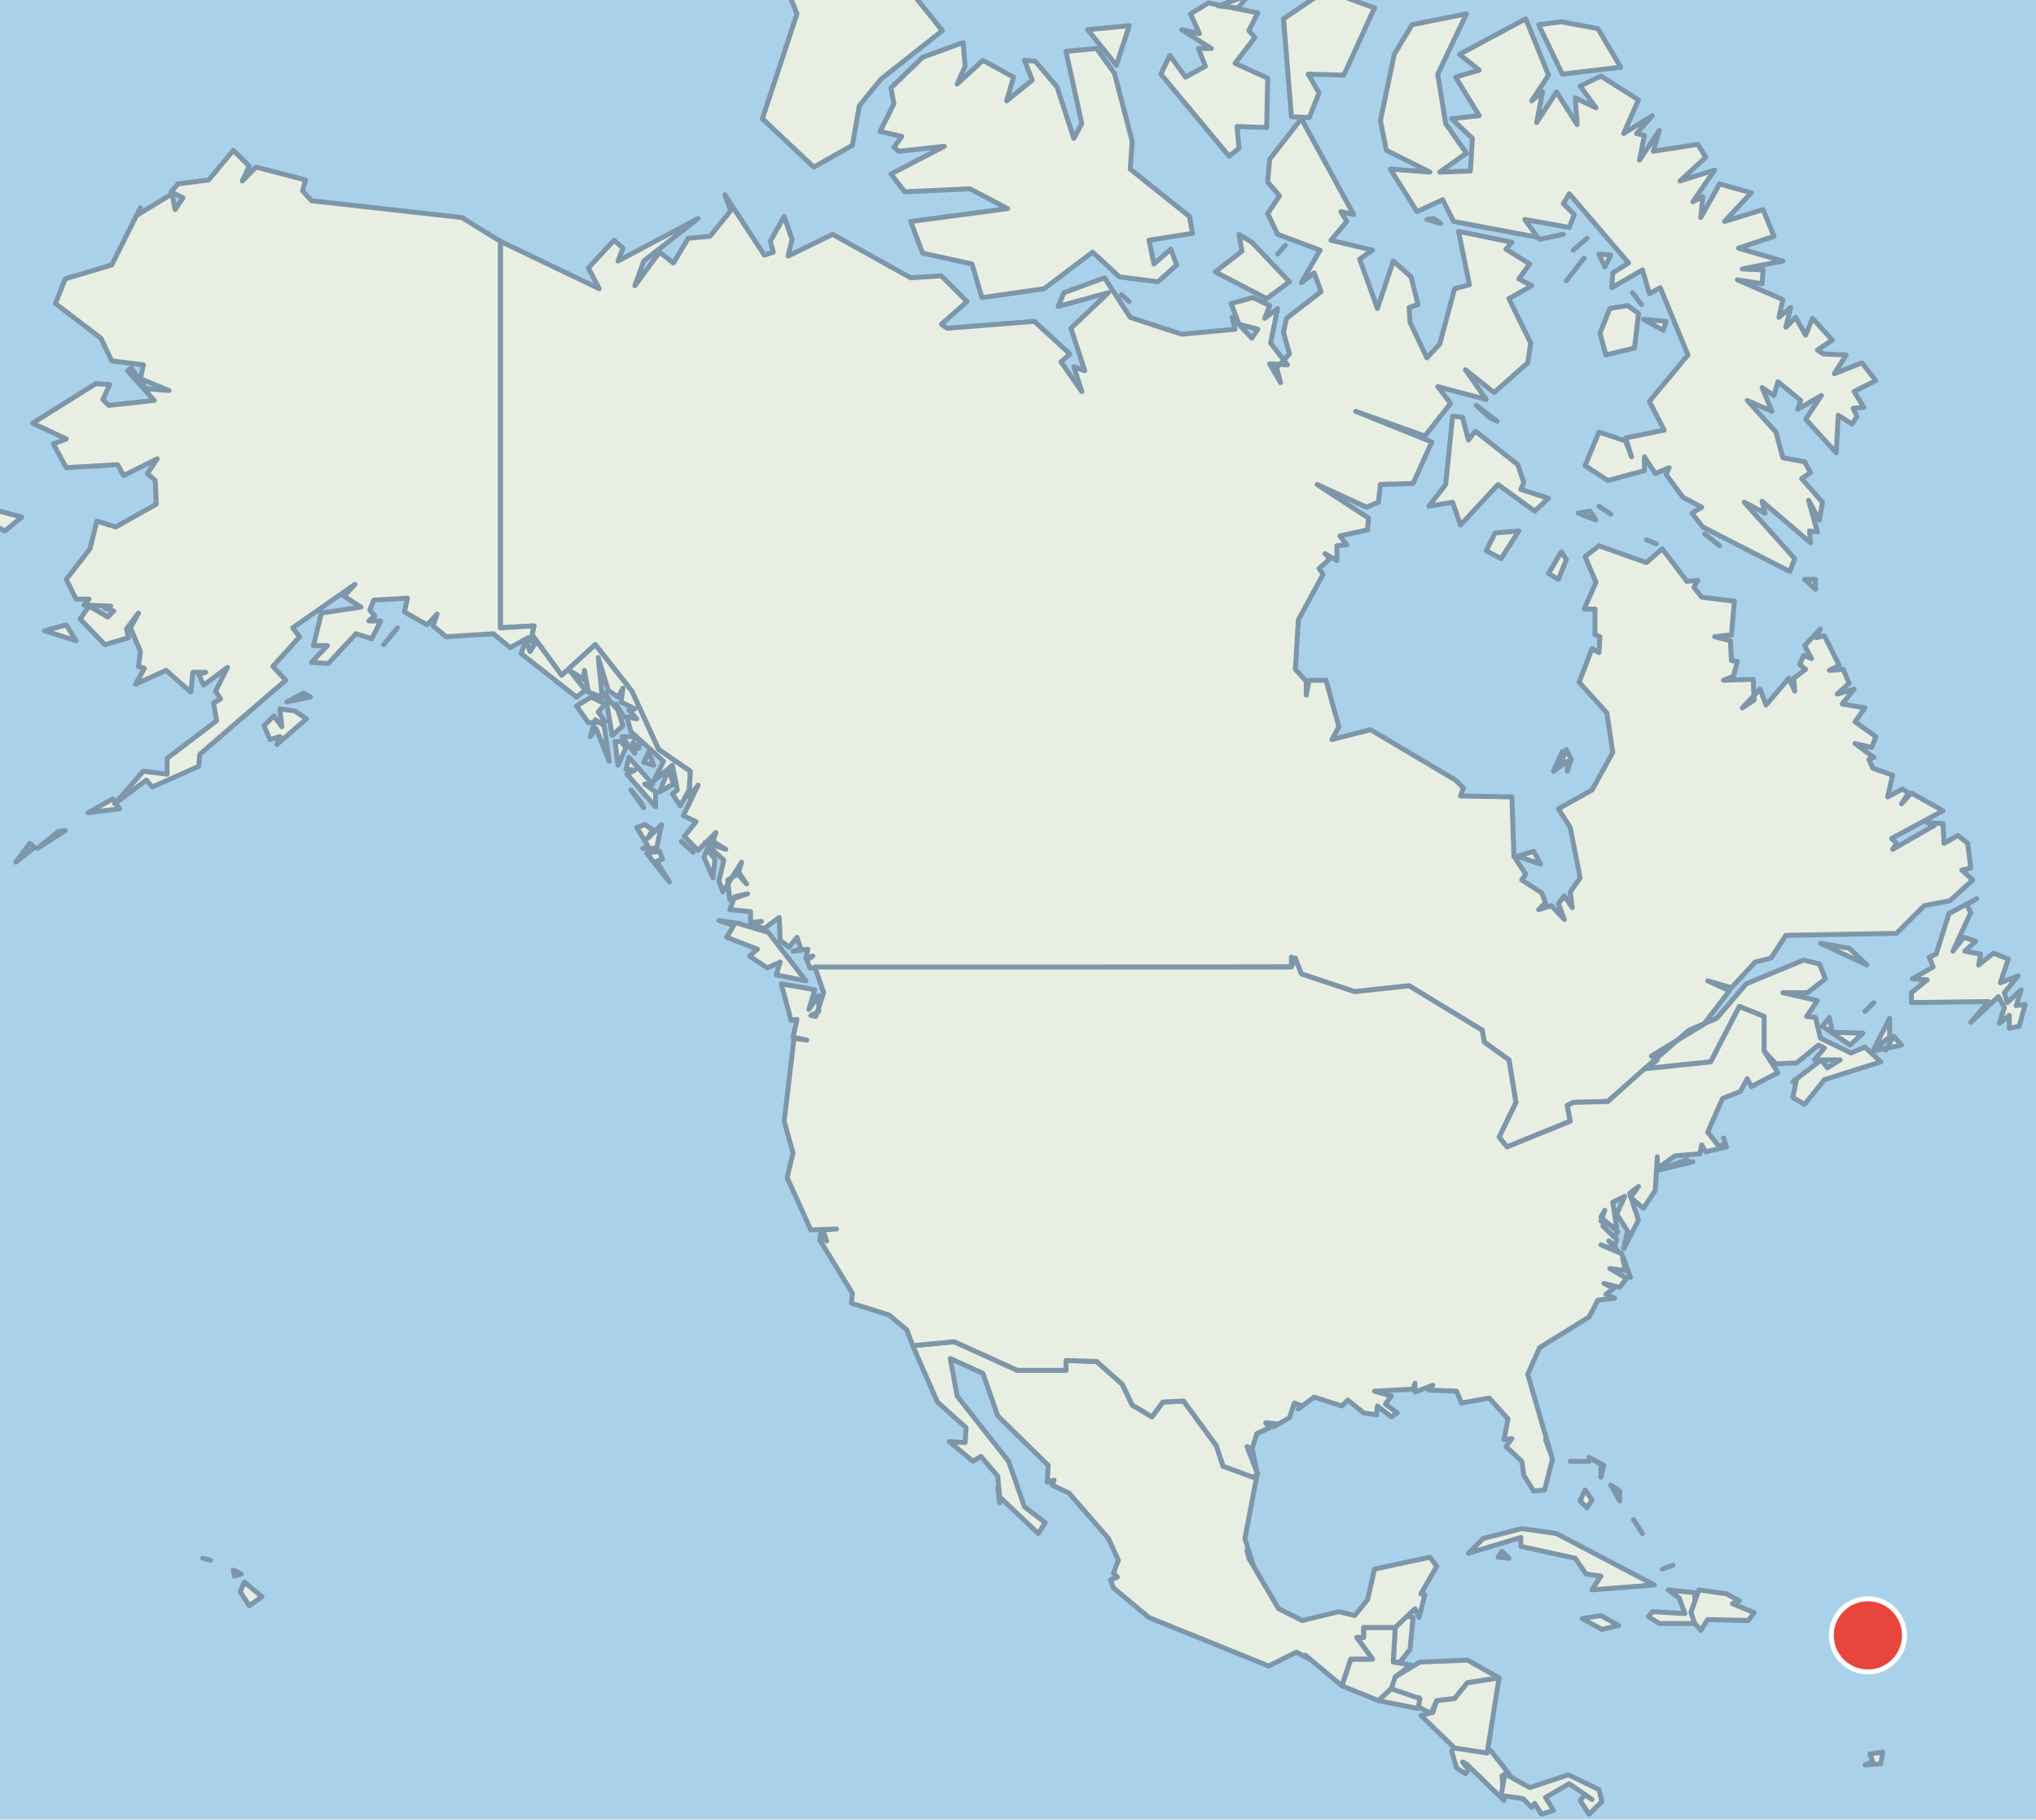
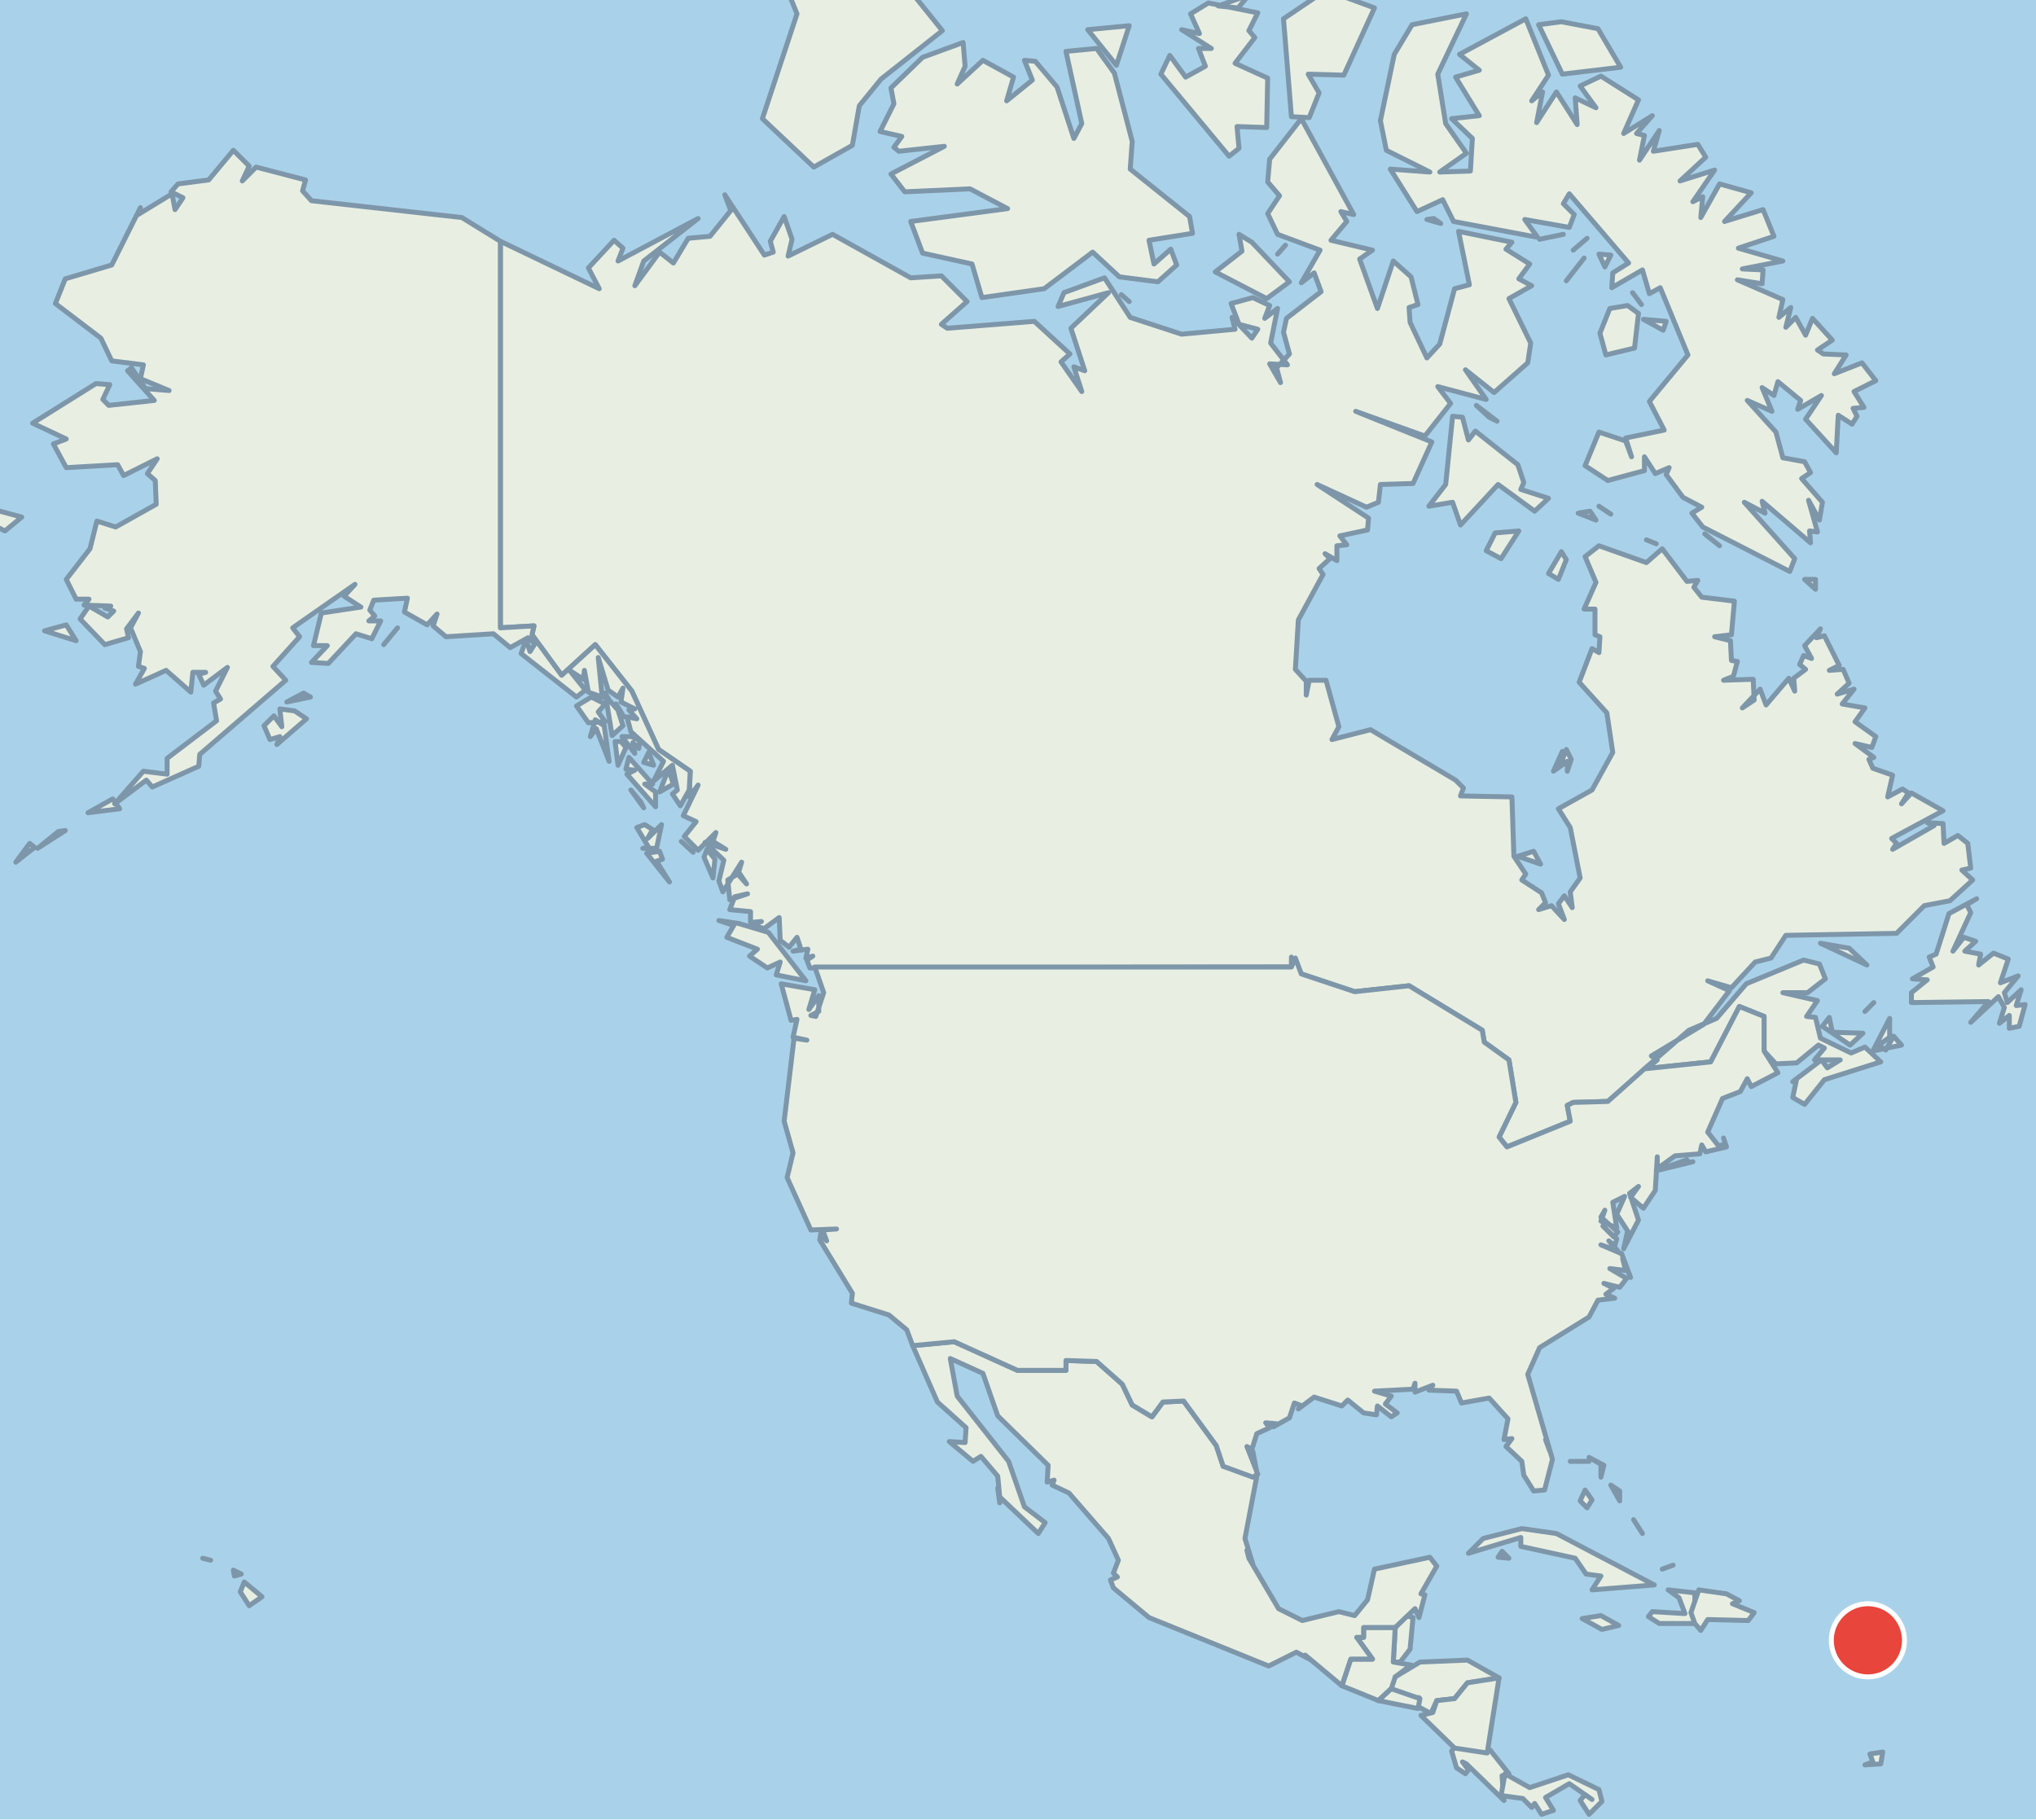
<svg xmlns="http://www.w3.org/2000/svg" viewBox="-2.967 -1.962 2.059 1.840" preserveAspectRatio="xMidYMid meet">
  <rect x="-2.967" y="-1.962" width="2.059" height="1.840" fill="#a9d2ea" />
  <g stroke="#7e96a9" stroke-width="0.005" stroke-linejoin="round">
    <path d="M-1.348,-0.468 -1.348,-0.481 -1.36,-0.488 -1.345,-0.48 -1.348,-0.468Z M-1.275,-0.379 -1.286,-0.375 -1.275,-0.379Z M-1.357,-0.445 -1.362,-0.437 -1.369,-0.444 -1.364,-0.455 -1.357,-0.445Z M-1.37,-0.484 -1.36,-0.484 -1.379,-0.484 -1.37,-0.484Z M-1.338,-0.46 -1.329,-0.454 -1.329,-0.444 -1.338,-0.46Z M-1.306,-0.411 -1.315,-0.425 -1.306,-0.411Z" fill="#e8efe2" />
    <path d="M-1.556,-0.316 -1.545,-0.328 -1.538,-0.326 -1.541,-0.294 -1.551,-0.281 -1.558,-0.281 -1.556,-0.316Z" fill="#e8efe2" />
    <path d="M-2.315,-1.128 -2.307,-1.123 -2.312,-1.114 -2.298,-1.128 -2.303,-1.104 -2.317,-1.104 -2.311,-1.105 -2.323,-1.125 -2.315,-1.128Z M-2.3,-1.101 -2.297,-1.093 -2.303,-1.091 -2.29,-1.07 -2.313,-1.099 -2.3,-1.101Z M-2.22,-1.028 -2.19,-1.019 -2.152,-0.97 -2.182,-0.976 -2.178,-0.989 -2.191,-0.983 -2.209,-0.995 -2.201,-1.002 -2.232,-1.014 -2.225,-1.026 -2.24,-1.031 -2.22,-1.028Z M-2.269,-1.182 -2.301,-1.204 -2.328,-1.263 -2.365,-1.31 -2.399,-1.279 -2.429,-1.32 -2.427,-1.329 -2.461,-1.327 -2.461,-1.718 -2.361,-1.67 -2.372,-1.691 -2.346,-1.719 -2.337,-1.711 -2.342,-1.698 -2.261,-1.741 -2.316,-1.698 -2.325,-1.673 -2.3,-1.707 -2.286,-1.696 -2.271,-1.721 -2.249,-1.723 -2.228,-1.749 -2.234,-1.765 -2.194,-1.704 -2.185,-1.707 -2.188,-1.718 -2.174,-1.743 -2.166,-1.72 -2.17,-1.703 -2.125,-1.725 -2.046,-1.681 -2.015,-1.683 -1.989,-1.657 -2.015,-1.634 -2.009,-1.63 -1.921,-1.637 -1.885,-1.604 -1.894,-1.596 -1.873,-1.566 -1.881,-1.591 -1.87,-1.587 -1.884,-1.63 -1.846,-1.666 -1.897,-1.652 -1.891,-1.666 -1.85,-1.681 -1.824,-1.641 -1.772,-1.624 -1.718,-1.629 -1.721,-1.641 -1.701,-1.62 -1.695,-1.629 -1.714,-1.634 -1.722,-1.655 -1.7,-1.661 -1.683,-1.653 -1.688,-1.64 -1.675,-1.65 -1.682,-1.615 -1.665,-1.593 -1.683,-1.594 -1.672,-1.575 -1.676,-1.59 -1.663,-1.604 -1.669,-1.626 -1.666,-1.64 -1.631,-1.667 -1.638,-1.686 -1.651,-1.676 -1.632,-1.709 -1.675,-1.725 -1.685,-1.746 -1.673,-1.764 -1.685,-1.778 -1.683,-1.801 -1.651,-1.842 -1.598,-1.745 -1.611,-1.748 -1.605,-1.738 -1.621,-1.719 -1.579,-1.709 -1.592,-1.7 -1.574,-1.65 -1.558,-1.698 -1.54,-1.682 -1.533,-1.654 -1.542,-1.651 -1.541,-1.636 -1.524,-1.6 -1.511,-1.614 -1.496,-1.67 -1.481,-1.674 -1.492,-1.728 -1.438,-1.717 -1.444,-1.71 -1.42,-1.695 -1.431,-1.68 -1.418,-1.673 -1.441,-1.66 -1.419,-1.615 -1.422,-1.595 -1.456,-1.565 -1.485,-1.588 -1.464,-1.558 -1.513,-1.571 -1.5,-1.554 -1.526,-1.521 -1.596,-1.546 -1.519,-1.515 -1.538,-1.473 -1.571,-1.472 -1.573,-1.454 -1.585,-1.449 -1.635,-1.472 -1.583,-1.438 -1.584,-1.426 -1.612,-1.42 -1.605,-1.411 -1.615,-1.41 -1.615,-1.395 -1.627,-1.402 -1.622,-1.397 -1.633,-1.387 -1.629,-1.381 -1.654,-1.335 -1.657,-1.285 -1.646,-1.273 -1.646,-1.259 -1.643,-1.274 -1.626,-1.274 -1.613,-1.227 -1.62,-1.214 -1.581,-1.224 -1.495,-1.173 -1.487,-1.165 -1.49,-1.157 -1.438,-1.156 -1.436,-1.096 -1.424,-1.078 -1.428,-1.072 -1.408,-1.059 -1.404,-1.049 -1.411,-1.042 -1.398,-1.046 -1.385,-1.032 -1.391,-1.048 -1.385,-1.056 -1.377,-1.044 -1.379,-1.06 -1.369,-1.074 -1.379,-1.125 -1.391,-1.144 -1.357,-1.163 -1.336,-1.201 -1.342,-1.241 -1.37,-1.272 -1.357,-1.306 -1.35,-1.302 -1.349,-1.318 -1.354,-1.32 -1.354,-1.346 -1.365,-1.346 -1.353,-1.373 -1.364,-1.399 -1.35,-1.41 -1.302,-1.393 -1.286,-1.407 -1.261,-1.374 -1.25,-1.375 -1.254,-1.368 -1.246,-1.358 -1.213,-1.354 -1.216,-1.32 -1.233,-1.318 -1.217,-1.314 -1.216,-1.294 -1.21,-1.293 -1.214,-1.278 -1.224,-1.274 -1.194,-1.275 -1.193,-1.254 -1.205,-1.246 -1.187,-1.265 -1.181,-1.249 -1.158,-1.276 -1.152,-1.263 -1.153,-1.276 -1.141,-1.285 -1.147,-1.29 -1.143,-1.299 -1.135,-1.296 -1.142,-1.309 -1.126,-1.326 -1.13,-1.317 -1.122,-1.319 -1.107,-1.289 -1.117,-1.284 -1.103,-1.285 -1.097,-1.271 -1.109,-1.26 -1.092,-1.265 -1.104,-1.25 -1.081,-1.246 -1.091,-1.232 -1.07,-1.217 -1.074,-1.206 -1.091,-1.21 -1.072,-1.196 -1.077,-1.194 -1.073,-1.185 -1.053,-1.178 -1.058,-1.156 -1.043,-1.164 -1.037,-1.16 -1.044,-1.149 -1.034,-1.16 -1.002,-1.142 -1.054,-1.114 -1.049,-1.109 -1.053,-1.103 -1.011,-1.127 -1.018,-1.13 -1.002,-1.129 -1.001,-1.109 -0.987,-1.117 -0.977,-1.109 -0.974,-1.084 -0.983,-1.082 -0.972,-1.072 -0.995,-1.051 -1.021,-1.046 -1.049,-1.018 -1.161,-1.016 -1.176,-0.993 -1.192,-0.989 -1.216,-0.963 -1.24,-0.97 -1.218,-0.96 -1.244,-0.926 -1.297,-0.894 -1.291,-0.89 -1.341,-0.848 -1.376,-0.847 -1.382,-0.844 -1.379,-0.828 -1.443,-0.802 -1.451,-0.812 -1.434,-0.847 -1.441,-0.89 -1.466,-0.908 -1.468,-0.92 -1.542,-0.965 -1.597,-0.959 -1.651,-0.977 -1.661,-0.994 -1.661,-0.984 -2.148,-0.983 -2.151,-0.991 -2.145,-0.995 -2.152,-0.993 -2.15,-1.002 -2.165,-1 -2.157,-1.002 -2.161,-1.014 -2.169,-1.004 -2.178,-1.011 -2.179,-1.034 -2.194,-1.023 -2.207,-1.026 -2.197,-1.03 -2.208,-1.029 -2.208,-1.04 -2.229,-1.042 -2.224,-1.055 -2.211,-1.058 -2.229,-1.052 -2.231,-1.072 -2.221,-1.078 -2.212,-1.068 -2.22,-1.08 -2.217,-1.09 -2.236,-1.06 -2.24,-1.071 -2.235,-1.092 -2.254,-1.11 -2.233,-1.103 -2.246,-1.111 -2.243,-1.12 -2.261,-1.102 -2.275,-1.116 -2.263,-1.131 -2.276,-1.137 -2.261,-1.168 -2.27,-1.156 -2.269,-1.182Z M-1.917,-2.309 -1.909,-2.284 -1.977,-2.281 -1.917,-2.309Z M-1.928,-2.261 -1.913,-2.258 -1.935,-2.239 -1.923,-2.213 -1.954,-2.199 -1.977,-2.237 -1.928,-2.261Z M-2.017,-2.2 -2.03,-2.183 -2.021,-2.167 -2.029,-2.164 -2.024,-2.148 -2.046,-2.118 -2.059,-2.127 -2.057,-2.158 -2.077,-2.107 -2.087,-2.121 -2.093,-2.087 -2.145,-2.107 -2.079,-2.196 -2.017,-2.2Z M-1.89,-2.102 -1.866,-2.075 -1.862,-2.099 -1.848,-2.098 -1.841,-2.076 -1.849,-2.036 -1.867,-2.024 -1.899,-2.032 -1.973,-1.988 -1.996,-2.006 -1.938,-2.043 -1.985,-2.032 -1.98,-2.056 -1.99,-2.057 -2.02,-2.026 -2.053,-2.046 -2.01,-2.075 -2.045,-2.072 -2.007,-2.09 -2.036,-2.094 -2.003,-2.11 -2.022,-2.119 -2.007,-2.134 -1.938,-2.065 -1.903,-2.063 -1.918,-2.092 -1.91,-2.105 -1.925,-2.127 -1.899,-2.158 -1.89,-2.102Z M-1.999,-1.877 -1.973,-1.901 -1.942,-1.884 -1.949,-1.86 -1.923,-1.881 -1.931,-1.901 -1.92,-1.9 -1.898,-1.874 -1.881,-1.822 -1.873,-1.837 -1.889,-1.91 -1.858,-1.913 -1.84,-1.888 -1.822,-1.819 -1.824,-1.791 -1.764,-1.743 -1.761,-1.726 -1.805,-1.719 -1.8,-1.695 -1.783,-1.71 -1.777,-1.694 -1.796,-1.677 -1.835,-1.682 -1.862,-1.707 -1.911,-1.67 -1.974,-1.661 -1.984,-1.695 -2.034,-1.706 -2.046,-1.738 -1.948,-1.751 -1.986,-1.771 -2.052,-1.768 -2.066,-1.786 -2.012,-1.814 -2.058,-1.809 -2.063,-1.813 -2.055,-1.824 -2.077,-1.829 -2.063,-1.857 -2.066,-1.873 -2.034,-1.904 -1.993,-1.919 -1.991,-1.895 -1.999,-1.877Z M-2.09,-1.969 -2.051,-1.977 -2.014,-1.931 -2.076,-1.882 -2.098,-1.855 -2.105,-1.815 -2.144,-1.793 -2.196,-1.842 -2.161,-1.948 -2.176,-1.985 -2.121,-1.998 -2.09,-1.969Z M-1.213,-2.797 -1.159,-2.784 -1.195,-2.745 -1.133,-2.78 -1.068,-2.704 -1.199,-2.575 -1.131,-2.598 -1.258,-2.448 -1.232,-2.443 -1.246,-2.412 -1.342,-2.388 -1.301,-2.345 -1.371,-2.348 -1.299,-2.315 -1.334,-2.296 -1.312,-2.281 -1.361,-2.249 -1.37,-2.201 -1.432,-2.196 -1.361,-2.16 -1.41,-2.11 -1.44,-2.151 -1.435,-2.132 -1.543,-2.127 -1.545,-2.154 -1.546,-2.128 -1.563,-2.133 -1.562,-2.159 -1.546,-2.178 -1.515,-2.186 -1.538,-2.23 -1.532,-2.24 -1.479,-2.2 -1.442,-2.252 -1.481,-2.212 -1.493,-2.247 -1.47,-2.268 -1.482,-2.273 -1.48,-2.298 -1.494,-2.262 -1.528,-2.268 -1.515,-2.32 -1.427,-2.339 -1.473,-2.34 -1.459,-2.345 -1.508,-2.421 -1.51,-2.463 -1.461,-2.46 -1.405,-2.398 -1.398,-2.404 -1.448,-2.469 -1.341,-2.527 -1.374,-2.537 -1.342,-2.591 -1.414,-2.504 -1.486,-2.49 -1.512,-2.502 -1.454,-2.559 -1.531,-2.505 -1.558,-2.532 -1.482,-2.575 -1.564,-2.545 -1.57,-2.556 -1.529,-2.603 -1.6,-2.616 -1.537,-2.673 -1.484,-2.658 -1.512,-2.688 -1.482,-2.718 -1.386,-2.642 -1.439,-2.712 -1.41,-2.737 -1.414,-2.763 -1.374,-2.749 -1.399,-2.781 -1.394,-2.786 -1.327,-2.73 -1.319,-2.74 -1.346,-2.796 -1.268,-2.755 -1.282,-2.787 -1.213,-2.797Z M-1.666,-2.235 -1.625,-2.225 -1.68,-2.222 -1.666,-2.235Z M-1.633,-2.03 -1.633,-2.006 -1.653,-2.004 -1.686,-2.032 -1.656,-2.071 -1.633,-2.03Z M-1.745,-1.959 -1.695,-1.949 -1.704,-1.931 -1.698,-1.924 -1.718,-1.898 -1.685,-1.883 -1.686,-1.833 -1.716,-1.834 -1.714,-1.812 -1.724,-1.804 -1.793,-1.887 -1.784,-1.906 -1.768,-1.884 -1.748,-1.895 -1.755,-1.913 -1.742,-1.913 -1.772,-1.932 -1.754,-1.928 -1.763,-1.948 -1.745,-1.959Z M-1.482,-1.517 -1.475,-1.526 -1.432,-1.492 -1.426,-1.474 -1.429,-1.467 -1.401,-1.458 -1.415,-1.445 -1.452,-1.472 -1.49,-1.431 -1.498,-1.454 -1.522,-1.45 -1.505,-1.472 -1.498,-1.541 -1.488,-1.54 -1.482,-1.517Z M-1.705,-2.132 -1.702,-2.107 -1.708,-2.08 -1.699,-2.056 -1.708,-2.056 -1.704,-2.038 -1.71,-2.031 -1.749,-2.028 -1.758,-2.051 -1.731,-2.076 -1.794,-2.069 -1.762,-2.083 -1.783,-2.118 -1.778,-2.13 -1.743,-2.092 -1.747,-2.106 -1.737,-2.108 -1.761,-2.132 -1.705,-2.132Z M-1.805,-2.37 -1.79,-2.329 -1.778,-2.349 -1.746,-2.316 -1.728,-2.253 -1.745,-2.235 -1.764,-2.269 -1.824,-2.277 -1.833,-2.297 -1.804,-2.317 -1.843,-2.35 -1.805,-2.37Z M-1.604,-2.557 -1.551,-2.454 -1.53,-2.474 -1.534,-2.446 -1.518,-2.425 -1.524,-2.395 -1.495,-2.399 -1.484,-2.366 -1.529,-2.312 -1.537,-2.34 -1.54,-2.311 -1.536,-2.299 -1.548,-2.304 -1.55,-2.269 -1.571,-2.305 -1.562,-2.267 -1.595,-2.269 -1.644,-2.338 -1.593,-2.375 -1.66,-2.367 -1.671,-2.38 -1.648,-2.41 -1.673,-2.404 -1.689,-2.45 -1.645,-2.455 -1.682,-2.47 -1.668,-2.474 -1.678,-2.493 -1.674,-2.511 -1.639,-2.494 -1.667,-2.527 -1.627,-2.557 -1.644,-2.581 -1.604,-2.557Z M-1.646,-2.165 -1.627,-2.153 -1.632,-2.13 -1.598,-2.148 -1.558,-2.119 -1.595,-2.113 -1.552,-2.058 -1.434,-2.085 -1.39,-2.058 -1.403,-2.03 -1.386,-2.022 -1.43,-1.992 -1.458,-2.021 -1.458,-2 -1.474,-1.995 -1.597,-2.004 -1.613,-2.045 -1.608,-2.083 -1.625,-2.123 -1.663,-2.116 -1.691,-2.153 -1.673,-2.178 -1.646,-2.165Z M-1.679,-2.298 -1.659,-2.29 -1.664,-2.272 -1.657,-2.26 -1.693,-2.237 -1.704,-2.26 -1.692,-2.265 -1.707,-2.272 -1.716,-2.318 -1.679,-2.298Z M-1.626,-1.972 -1.577,-1.954 -1.608,-1.886 -1.644,-1.887 -1.633,-1.868 -1.643,-1.843 -1.661,-1.844 -1.669,-1.943 -1.626,-1.972Z M-1.701,-1.717 -1.663,-1.677 -1.686,-1.66 -1.738,-1.687 -1.711,-1.708 -1.714,-1.725 -1.701,-1.717Z M-1.067,-0.905 -1.06,-0.9 -1.052,-0.914 -1.044,-0.905 -1.073,-0.899 -1.056,-0.932 -1.056,-0.913 -1.067,-0.905Z M-1.171,-0.886 -1.183,-0.899 -1.183,-0.934 -1.208,-0.944 -1.237,-0.888 -1.304,-0.881 -1.259,-0.92 -1.231,-0.932 -1.201,-0.967 -1.143,-0.991 -1.127,-0.987 -1.121,-0.972 -1.139,-0.958 -1.164,-0.958 -1.129,-0.95 -1.14,-0.934 -1.131,-0.933 -1.126,-0.912 -1.095,-0.897 -1.081,-0.903 -1.065,-0.888 -1.122,-0.87 -1.142,-0.845 -1.154,-0.852 -1.15,-0.871 -1.154,-0.868 -1.125,-0.89 -1.119,-0.882 -1.106,-0.89 -1.132,-0.89 -1.122,-0.902 -1.128,-0.905 -1.15,-0.887 -1.171,-0.886Z M-0.968,-1.053 -0.978,-1.047 -0.974,-1.039 -0.992,-1 -0.981,-1.014 -0.969,-1.01 -0.98,-1 -0.964,-0.997 -0.966,-0.986 -0.951,-0.998 -0.936,-0.992 -0.944,-0.968 -0.926,-0.975 -0.94,-0.958 -0.937,-0.948 -0.923,-0.961 -0.928,-0.945 -0.919,-0.946 -0.925,-0.924 -0.935,-0.922 -0.935,-0.935 -0.945,-0.927 -0.94,-0.943 -0.946,-0.954 -0.974,-0.928 -0.956,-0.949 -1.034,-0.948 -1.034,-0.958 -1.018,-0.971 -1.033,-0.972 -1.012,-0.984 -1.016,-0.994 -1.009,-0.997 -0.996,-1.038 -0.968,-1.053Z M-1.511,-1.788 -1.48,-1.789 -1.478,-1.822 -1.499,-1.842 -1.471,-1.845 -1.495,-1.884 -1.471,-1.891 -1.491,-1.907 -1.424,-1.943 -1.401,-1.886 -1.418,-1.86 -1.407,-1.869 -1.413,-1.838 -1.393,-1.869 -1.372,-1.836 -1.374,-1.863 -1.353,-1.853 -1.369,-1.875 -1.348,-1.885 -1.31,-1.861 -1.325,-1.827 -1.296,-1.845 -1.312,-1.827 -1.304,-1.825 -1.309,-1.8 -1.289,-1.83 -1.295,-1.809 -1.25,-1.816 -1.242,-1.803 -1.268,-1.779 -1.233,-1.79 -1.255,-1.758 -1.245,-1.763 -1.247,-1.742 -1.228,-1.776 -1.196,-1.767 -1.223,-1.738 -1.184,-1.75 -1.173,-1.723 -1.209,-1.711 -1.164,-1.698 -1.205,-1.69 -1.184,-1.689 -1.185,-1.675 -1.21,-1.679 -1.164,-1.659 -1.168,-1.641 -1.156,-1.651 -1.161,-1.631 -1.151,-1.641 -1.141,-1.623 -1.134,-1.64 -1.114,-1.618 -1.129,-1.608 -1.123,-1.604 -1.1,-1.603 -1.112,-1.584 -1.084,-1.595 -1.07,-1.577 -1.092,-1.566 -1.082,-1.55 -1.093,-1.549 -1.089,-1.541 -1.094,-1.533 -1.108,-1.542 -1.11,-1.504 -1.141,-1.538 -1.125,-1.562 -1.149,-1.548 -1.146,-1.557 -1.169,-1.576 -1.173,-1.562 -1.185,-1.57 -1.175,-1.546 -1.2,-1.557 -1.171,-1.525 -1.164,-1.499 -1.142,-1.495 -1.136,-1.484 -1.145,-1.478 -1.124,-1.454 -1.127,-1.436 -1.138,-1.456 -1.129,-1.424 -1.137,-1.425 -1.136,-1.413 -1.185,-1.455 -1.182,-1.443 -1.203,-1.454 -1.152,-1.397 -1.157,-1.384 -1.245,-1.429 -1.256,-1.443 -1.246,-1.449 -1.265,-1.459 -1.282,-1.482 -1.279,-1.489 -1.293,-1.483 -1.304,-1.5 -1.304,-1.486 -1.341,-1.476 -1.364,-1.491 -1.35,-1.525 -1.323,-1.516 -1.317,-1.5 -1.323,-1.519 -1.284,-1.527 -1.299,-1.556 -1.26,-1.603 -1.288,-1.671 -1.299,-1.665 -1.306,-1.689 -1.337,-1.671 -1.336,-1.686 -1.32,-1.696 -1.38,-1.766 -1.386,-1.756 -1.375,-1.745 -1.38,-1.732 -1.425,-1.74 -1.412,-1.722 -1.497,-1.738 -1.508,-1.76 -1.534,-1.748 -1.561,-1.791 -1.521,-1.788 -1.565,-1.81 -1.571,-1.84 -1.557,-1.907 -1.539,-1.937 -1.484,-1.948 -1.513,-1.887 -1.505,-1.837 -1.484,-1.807 -1.511,-1.788Z M-1.079,-0.986 -1.126,-1.008 -1.097,-1.003 -1.079,-0.986Z M-1.114,-0.918 -1.083,-0.917 -1.096,-0.905 -1.124,-0.924 -1.117,-0.933 -1.114,-0.918Z M-1.431,-1.425 -1.449,-1.397 -1.464,-1.405 -1.455,-1.423 -1.431,-1.425Z M-1.388,-1.404 -1.383,-1.396 -1.391,-1.376 -1.401,-1.382 -1.388,-1.404Z M-1.321,-1.653 -1.31,-1.645 -1.314,-1.61 -1.343,-1.603 -1.349,-1.625 -1.339,-1.65 -1.321,-1.653Z M-1.388,-1.94 -1.351,-1.933 -1.328,-1.894 -1.387,-1.887 -1.411,-1.937 -1.388,-1.94Z M-1.409,-1.088 -1.432,-1.096 -1.416,-1.101 -1.409,-1.088Z M-1.378,-1.194 -1.382,-1.182 -1.382,-1.192 -1.396,-1.182 -1.387,-1.202 -1.388,-1.191 -1.383,-1.204 -1.378,-1.194Z M-1.568,-2.193 -1.591,-2.216 -1.568,-2.193Z M-1.825,-2.183 -1.851,-2.23 -1.825,-2.183Z M-1.724,-2.434 -1.727,-2.409 -1.748,-2.436 -1.724,-2.434Z M-1.838,-1.896 -1.867,-1.932 -1.825,-1.936 -1.838,-1.896Z M-1.784,-2.098 -1.803,-2.08 -1.798,-2.092 -1.822,-2.105 -1.793,-2.12 -1.784,-2.098Z M-1.815,-2.14 -1.798,-2.129 -1.826,-2.14 -1.815,-2.14Z M-2.065,-2.067 -2.084,-2.07 -2.051,-2.105 -2.065,-2.067Z M-1.987,-2.232 -2.008,-2.25 -1.987,-2.232Z M-2.266,-1.1 -2.278,-1.111 -2.266,-1.1Z M-2.244,-1.093 -2.246,-1.074 -2.255,-1.095 -2.252,-1.103 -2.244,-1.093Z M-1.081,-0.939 -1.072,-0.948 -1.081,-0.939Z M-1.228,-1.41 -1.243,-1.422 -1.228,-1.41Z M-1.131,-1.366 -1.142,-1.376 -1.131,-1.376 -1.131,-1.366Z M-1.38,-2.092 -1.391,-2.089 -1.376,-2.105 -1.38,-2.092Z M-1.285,-1.628 -1.305,-1.639 -1.282,-1.637 -1.285,-1.628Z M-1.359,-1.445 -1.353,-1.436 -1.371,-1.443 -1.359,-1.445Z M-1.65,-2.079 -1.656,-2.092 -1.65,-2.079Z M-1.715,-1.954 -1.735,-1.956 -1.704,-1.967 -1.715,-1.954Z M-1.292,-1.412 -1.302,-1.416 -1.292,-1.412Z M-1.307,-1.654 -1.316,-1.666 -1.307,-1.654Z M-1.338,-1.442 -1.35,-1.45 -1.338,-1.442Z M-1.386,-1.725 -1.41,-1.72 -1.386,-1.725Z M-1.362,-1.721 -1.376,-1.709 -1.362,-1.721Z M-1.383,-1.678 -1.365,-1.701 -1.383,-1.678Z M-1.344,-1.692 -1.35,-1.705 -1.338,-1.704 -1.344,-1.692Z M-1.517,-1.741 -1.51,-1.736 -1.524,-1.74 -1.517,-1.741Z M-1.461,-1.54 -1.453,-1.536 -1.474,-1.552 -1.461,-1.54Z M-1.767,-2.14 -1.773,-2.142 -1.75,-2.151 -1.767,-2.14Z M-1.775,-2.228 -1.789,-2.24 -1.763,-2.231 -1.775,-2.228Z M-1.566,-2.135 -1.581,-2.153 -1.57,-2.16 -1.566,-2.135Z M-1.677,-2.063 -1.693,-2.06 -1.677,-2.063Z M-1.982,-2.152 -2.004,-2.156 -1.982,-2.152Z M-1.817,-2.03 -1.831,-2.038 -1.821,-2.057 -1.809,-2.041 -1.817,-2.03Z M-1.667,-1.714 -1.675,-1.705 -1.667,-1.714Z M-1.825,-1.657 -1.833,-1.664 -1.825,-1.657Z" fill="#e8efe2" />
    <path d="M-1.441,-0.168 -1.448,-0.166 -1.446,-0.141 -1.484,-0.178 -1.488,-0.18 -1.482,-0.172 -1.485,-0.168 -1.494,-0.174 -1.499,-0.191 -1.494,-0.197 -1.46,-0.192 -1.441,-0.168Z" fill="#e8efe2" />
    <path d="M-1.428,-0.416 -1.393,-0.411 -1.294,-0.359 -1.357,-0.354 -1.348,-0.368 -1.363,-0.37 -1.374,-0.386 -1.429,-0.398 -1.429,-0.407 -1.482,-0.391 -1.467,-0.406 -1.428,-0.416Z M-1.441,-0.386 -1.452,-0.387 -1.448,-0.393 -1.441,-0.386Z" fill="#e8efe2" />
    <path d="M-1.61,-0.257 -1.601,-0.284 -1.579,-0.284 -1.595,-0.306 -1.588,-0.306 -1.588,-0.316 -1.556,-0.316 -1.558,-0.281 -1.54,-0.278 -1.556,-0.266 -1.556,-0.258 -1.573,-0.242 -1.61,-0.257Z" fill="#e8efe2" />
    <path d="M-1.253,-0.351 -1.253,-0.32 -1.289,-0.32 -1.3,-0.327 -1.296,-0.332 -1.263,-0.33 -1.269,-0.346 -1.28,-0.354 -1.253,-0.351Z" fill="#e8efe2" />
    <path d="M-1.451,-0.265 -1.483,-0.26 -1.496,-0.244 -1.514,-0.242 -1.52,-0.229 -1.533,-0.236 -1.532,-0.245 -1.544,-0.244 -1.56,-0.254 -1.556,-0.266 -1.531,-0.281 -1.483,-0.283 -1.451,-0.265Z" fill="#e8efe2" />
    <path d="M-1.348,-0.328 -1.33,-0.318 -1.347,-0.314 -1.367,-0.325 -1.348,-0.328Z" fill="#e8efe2" />
    <path d="M-2.044,-0.601 -2.002,-0.605 -1.938,-0.576 -1.889,-0.576 -1.889,-0.586 -1.858,-0.585 -1.832,-0.562 -1.822,-0.541 -1.802,-0.529 -1.791,-0.544 -1.77,-0.545 -1.737,-0.5 -1.73,-0.479 -1.696,-0.469 -1.708,-0.406 -1.7,-0.38 -1.706,-0.394 -1.704,-0.386 -1.674,-0.335 -1.65,-0.323 -1.613,-0.332 -1.597,-0.328 -1.584,-0.344 -1.577,-0.375 -1.521,-0.387 -1.514,-0.378 -1.53,-0.35 -1.526,-0.349 -1.532,-0.326 -1.536,-0.335 -1.556,-0.316 -1.588,-0.316 -1.588,-0.306 -1.595,-0.306 -1.579,-0.284 -1.601,-0.284 -1.61,-0.257 -1.647,-0.288 -1.641,-0.283 -1.656,-0.291 -1.684,-0.277 -1.805,-0.326 -1.841,-0.356 -1.844,-0.364 -1.837,-0.367 -1.841,-0.371 -1.836,-0.384 -1.846,-0.406 -1.886,-0.452 -1.903,-0.46 -1.901,-0.465 -1.908,-0.463 -1.907,-0.48 -1.958,-0.53 -1.973,-0.573 -2.006,-0.588 -1.999,-0.55 -1.947,-0.484 -1.931,-0.438 -1.91,-0.422 -1.917,-0.411 -1.956,-0.448 -1.958,-0.469 -1.975,-0.489 -1.983,-0.484 -2.007,-0.504 -1.991,-0.503 -1.99,-0.518 -2.019,-0.544 -2.044,-0.601Z M-1.956,-0.442 -1.958,-0.457 -1.956,-0.442Z" fill="#e8efe2" />
    <path d="M-1.451,-0.265 -1.463,-0.189 -1.496,-0.194 -1.53,-0.227 -1.518,-0.23 -1.514,-0.242 -1.496,-0.244 -1.483,-0.26 -1.451,-0.265Z" fill="#e8efe2" />
    <path d="M-1.35,-0.152 -1.347,-0.14 -1.36,-0.127 -1.369,-0.141 -1.364,-0.147 -1.357,-0.142 -1.38,-0.158 -1.404,-0.144 -1.396,-0.131 -1.408,-0.127 -1.415,-0.138 -1.418,-0.134 -1.427,-0.143 -1.449,-0.146 -1.445,-0.168 -1.42,-0.154 -1.381,-0.167 -1.35,-0.152Z" fill="#e8efe2" />
    <path d="M-1.253,-0.32 -1.257,-0.331 -1.249,-0.354 -1.221,-0.35 -1.208,-0.343 -1.215,-0.34 -1.193,-0.331 -1.199,-0.323 -1.24,-0.324 -1.247,-0.313 -1.253,-0.32Z" fill="#e8efe2" />
    <path d="M-1.56,-0.254 -1.531,-0.244 -1.533,-0.234 -1.573,-0.242 -1.56,-0.254Z" fill="#e8efe2" />
    <path d="M-1.065,-0.178 -1.081,-0.177 -1.073,-0.18 -1.076,-0.188 -1.063,-0.19 -1.065,-0.178Z" fill="#e8efe2" />
    <path d="M-2.993,-1.452 -2.945,-1.439 -2.962,-1.425 -2.998,-1.443 -2.993,-1.452Z M-2.9,-1.33 -2.89,-1.314 -2.922,-1.324 -2.9,-1.33Z M-2.669,-1.243 -2.657,-1.235 -2.687,-1.209 -2.684,-1.217 -2.694,-1.214 -2.7,-1.228 -2.69,-1.238 -2.682,-1.227 -2.684,-1.245 -2.669,-1.243Z M-2.269,-1.182 -2.27,-1.163 -2.279,-1.147 -2.287,-1.159 -2.282,-1.163 -2.287,-1.188 -2.306,-1.172 -2.296,-1.192 -2.329,-1.222 -2.333,-1.237 -2.323,-1.235 -2.331,-1.244 -2.325,-1.245 -2.339,-1.252 -2.337,-1.266 -2.342,-1.257 -2.352,-1.264 -2.362,-1.297 -2.358,-1.257 -2.372,-1.262 -2.376,-1.284 -2.377,-1.275 -2.391,-1.284 -2.375,-1.264 -2.384,-1.257 -2.44,-1.301 -2.435,-1.315 -2.431,-1.303 -2.426,-1.311 -2.433,-1.317 -2.451,-1.307 -2.468,-1.321 -2.516,-1.318 -2.529,-1.329 -2.525,-1.341 -2.535,-1.33 -2.558,-1.343 -2.555,-1.357 -2.589,-1.355 -2.593,-1.345 -2.588,-1.339 -2.594,-1.334 -2.582,-1.334 -2.591,-1.316 -2.607,-1.321 -2.635,-1.291 -2.652,-1.292 -2.636,-1.309 -2.65,-1.309 -2.642,-1.342 -2.602,-1.348 -2.619,-1.359 -2.608,-1.371 -2.671,-1.327 -2.664,-1.318 -2.691,-1.288 -2.678,-1.274 -2.765,-1.199 -2.766,-1.187 -2.813,-1.166 -2.819,-1.173 -2.851,-1.149 -2.822,-1.182 -2.798,-1.179 -2.798,-1.195 -2.748,-1.233 -2.751,-1.251 -2.744,-1.255 -2.749,-1.263 -2.737,-1.287 -2.761,-1.269 -2.766,-1.28 -2.759,-1.282 -2.772,-1.282 -2.774,-1.262 -2.799,-1.284 -2.83,-1.27 -2.821,-1.286 -2.827,-1.288 -2.825,-1.303 -2.835,-1.327 -2.827,-1.342 -2.839,-1.326 -2.837,-1.317 -2.861,-1.31 -2.886,-1.336 -2.877,-1.349 -2.858,-1.338 -2.852,-1.344 -2.861,-1.347 -2.855,-1.349 -2.882,-1.35 -2.877,-1.356 -2.89,-1.356 -2.9,-1.376 -2.876,-1.407 -2.869,-1.435 -2.85,-1.429 -2.809,-1.452 -2.81,-1.476 -2.818,-1.483 -2.808,-1.498 -2.842,-1.481 -2.848,-1.492 -2.9,-1.489 -2.913,-1.513 -2.9,-1.518 -2.934,-1.534 -2.87,-1.574 -2.856,-1.573 -2.863,-1.558 -2.857,-1.552 -2.811,-1.557 -2.838,-1.587 -2.834,-1.59 -2.82,-1.569 -2.796,-1.567 -2.825,-1.579 -2.822,-1.593 -2.854,-1.597 -2.865,-1.62 -2.911,-1.655 -2.901,-1.68 -2.854,-1.694 -2.825,-1.752 -2.829,-1.744 -2.793,-1.766 -2.79,-1.75 -2.782,-1.762 -2.794,-1.768 -2.787,-1.776 -2.756,-1.78 -2.731,-1.81 -2.715,-1.794 -2.722,-1.779 -2.708,-1.793 -2.658,-1.78 -2.661,-1.769 -2.652,-1.759 -2.5,-1.742 -2.461,-1.718 -2.461,-1.327 -2.427,-1.329 -2.429,-1.32 -2.399,-1.279 -2.365,-1.31 -2.328,-1.263 -2.301,-1.204 -2.269,-1.182Z M-2.853,-1.154 -2.846,-1.144 -2.878,-1.14 -2.853,-1.154Z M-2.306,-1.188 -2.316,-1.191 -2.311,-1.201 -2.306,-1.188Z M-2.286,-1.169 -2.3,-1.161 -2.291,-1.184 -2.286,-1.169Z M-2.328,-1.217 -2.32,-1.213 -2.321,-1.205 -2.327,-1.211 -2.325,-1.2 -2.338,-1.217 -2.328,-1.217Z M-2.319,-1.151 -2.316,-1.145 -2.329,-1.163 -2.319,-1.151Z M-2.579,-1.31 -2.565,-1.327 -2.579,-1.31Z M-3.015,-1.333 -3.006,-1.327 -3.021,-1.334 -3.015,-1.333Z M-3.092,-1.058 -3.101,-1.058 -3.092,-1.058Z M3.132,-1.048 3.118,-1.056 3.132,-1.048Z M-2.356,-1.228 -2.351,-1.192 -2.364,-1.225 -2.37,-1.217 -2.365,-1.234 -2.356,-1.228Z M-2.351,-1.254 -2.336,-1.237 -2.344,-1.25 -2.337,-1.228 -2.348,-1.218 -2.355,-1.261 -2.351,-1.254Z M-2.369,-1.257 -2.355,-1.25 -2.362,-1.242 -2.355,-1.232 -2.372,-1.231 -2.384,-1.248 -2.369,-1.257Z M-2.331,-1.196 -2.307,-1.169 -2.315,-1.169 -2.304,-1.161 -2.304,-1.146 -2.333,-1.179 -2.325,-1.183 -2.334,-1.184 -2.331,-1.196Z M-2.339,-1.212 -2.334,-1.206 -2.342,-1.188 -2.345,-1.212 -2.339,-1.212Z M-2.66,-1.261 -2.653,-1.257 -2.677,-1.252 -2.66,-1.261Z M-2.932,-1.105 -2.951,-1.09 -2.937,-1.109 -2.932,-1.105Z M-2.908,-1.121 -2.901,-1.122 -2.929,-1.104 -2.908,-1.121Z M-3.029,-1.07 -3.02,-1.068 -3.037,-1.069 -3.029,-1.07Z M-3.049,-1.067 -3.06,-1.067 -3.037,-1.076 -3.049,-1.067Z M3.016,-1.095 3.027,-1.091 3.01,-1.093 3.016,-1.095Z M-2.715,-0.338 -2.724,-0.352 -2.72,-0.362 -2.702,-0.347 -2.715,-0.338Z M-2.731,-0.374 -2.723,-0.37 -2.73,-0.368 -2.731,-0.374Z M-2.754,-0.384 -2.762,-0.386 -2.754,-0.384Z M-1.304,-0.881 -1.237,-0.888 -1.208,-0.944 -1.183,-0.934 -1.183,-0.899 -1.169,-0.877 -1.196,-0.863 -1.2,-0.871 -1.207,-0.858 -1.225,-0.851 -1.24,-0.817 -1.229,-0.803 -1.222,-0.805 -1.224,-0.811 -1.221,-0.802 -1.242,-0.797 -1.246,-0.804 -1.248,-0.795 -1.273,-0.793 -1.291,-0.78 -1.291,-0.792 -1.293,-0.758 -1.305,-0.74 -1.318,-0.751 -1.31,-0.762 -1.319,-0.755 -1.31,-0.728 -1.325,-0.699 -1.321,-0.717 -1.332,-0.734 -1.324,-0.752 -1.336,-0.746 -1.332,-0.72 -1.348,-0.727 -1.344,-0.738 -1.348,-0.731 -1.331,-0.716 -1.335,-0.711 -1.346,-0.722 -1.332,-0.709 -1.334,-0.702 -1.34,-0.707 -1.331,-0.697 -1.348,-0.703 -1.327,-0.694 -1.318,-0.67 -1.326,-0.689 -1.323,-0.677 -1.339,-0.679 -1.322,-0.669 -1.329,-0.66 -1.345,-0.664 -1.335,-0.659 -1.343,-0.653 -1.334,-0.649 -1.351,-0.647 -1.36,-0.63 -1.41,-0.599 -1.422,-0.572 -1.397,-0.486 -1.405,-0.455 -1.416,-0.454 -1.426,-0.47 -1.428,-0.484 -1.444,-0.499 -1.438,-0.507 -1.446,-0.506 -1.442,-0.527 -1.461,-0.548 -1.489,-0.543 -1.494,-0.555 -1.522,-0.556 -1.518,-0.561 -1.536,-0.554 -1.536,-0.563 -1.538,-0.557 -1.577,-0.555 -1.56,-0.55 -1.566,-0.542 -1.554,-0.533 -1.56,-0.529 -1.574,-0.54 -1.575,-0.531 -1.588,-0.533 -1.604,-0.546 -1.61,-0.54 -1.638,-0.549 -1.654,-0.537 -1.65,-0.54 -1.658,-0.543 -1.663,-0.528 -1.679,-0.519 -1.676,-0.522 -1.687,-0.523 -1.683,-0.518 -1.696,-0.512 -1.701,-0.496 -1.706,-0.499 -1.695,-0.471 -1.7,-0.468 -1.73,-0.479 -1.737,-0.5 -1.77,-0.545 -1.791,-0.544 -1.802,-0.529 -1.822,-0.541 -1.832,-0.562 -1.858,-0.585 -1.889,-0.586 -1.889,-0.576 -1.938,-0.576 -2.002,-0.605 -2.044,-0.601 -2.05,-0.617 -2.068,-0.632 -2.106,-0.644 -2.105,-0.654 -2.138,-0.708 -2.137,-0.714 -2.131,-0.707 -2.135,-0.718 -2.121,-0.719 -2.147,-0.718 -2.171,-0.771 -2.165,-0.796 -2.174,-0.828 -2.164,-0.912 -2.151,-0.91 -2.165,-0.913 -2.161,-0.931 -2.167,-0.93 -2.177,-0.967 -2.143,-0.961 -2.149,-0.941 -2.139,-0.955 -2.139,-0.939 -2.147,-0.935 -2.142,-0.934 -2.134,-0.958 -2.143,-0.984 -1.661,-0.984 -1.657,-0.993 -1.651,-0.977 -1.597,-0.959 -1.542,-0.965 -1.468,-0.92 -1.466,-0.908 -1.441,-0.89 -1.434,-0.847 -1.451,-0.812 -1.443,-0.802 -1.379,-0.828 -1.382,-0.844 -1.376,-0.847 -1.341,-0.848 -1.304,-0.881Z M-1.266,-0.786 -1.255,-0.787 -1.292,-0.778 -1.261,-0.789 -1.266,-0.786Z M-1.696,-0.473 -1.7,-0.494 -1.696,-0.473Z M-1.4,-0.495 -1.404,-0.506 -1.4,-0.495Z" fill="#e8efe2" />
-     <circle cx="-1.078" cy="-0.308" r="0.037" fill="#e8453c" stroke="#fff" stroke-width="0.005" />
+     <circle cx="-1.078" cy="-0.303" r="0.037" fill="#e8453c" stroke="#fff" stroke-width="0.005" />
  </g>
</svg>
